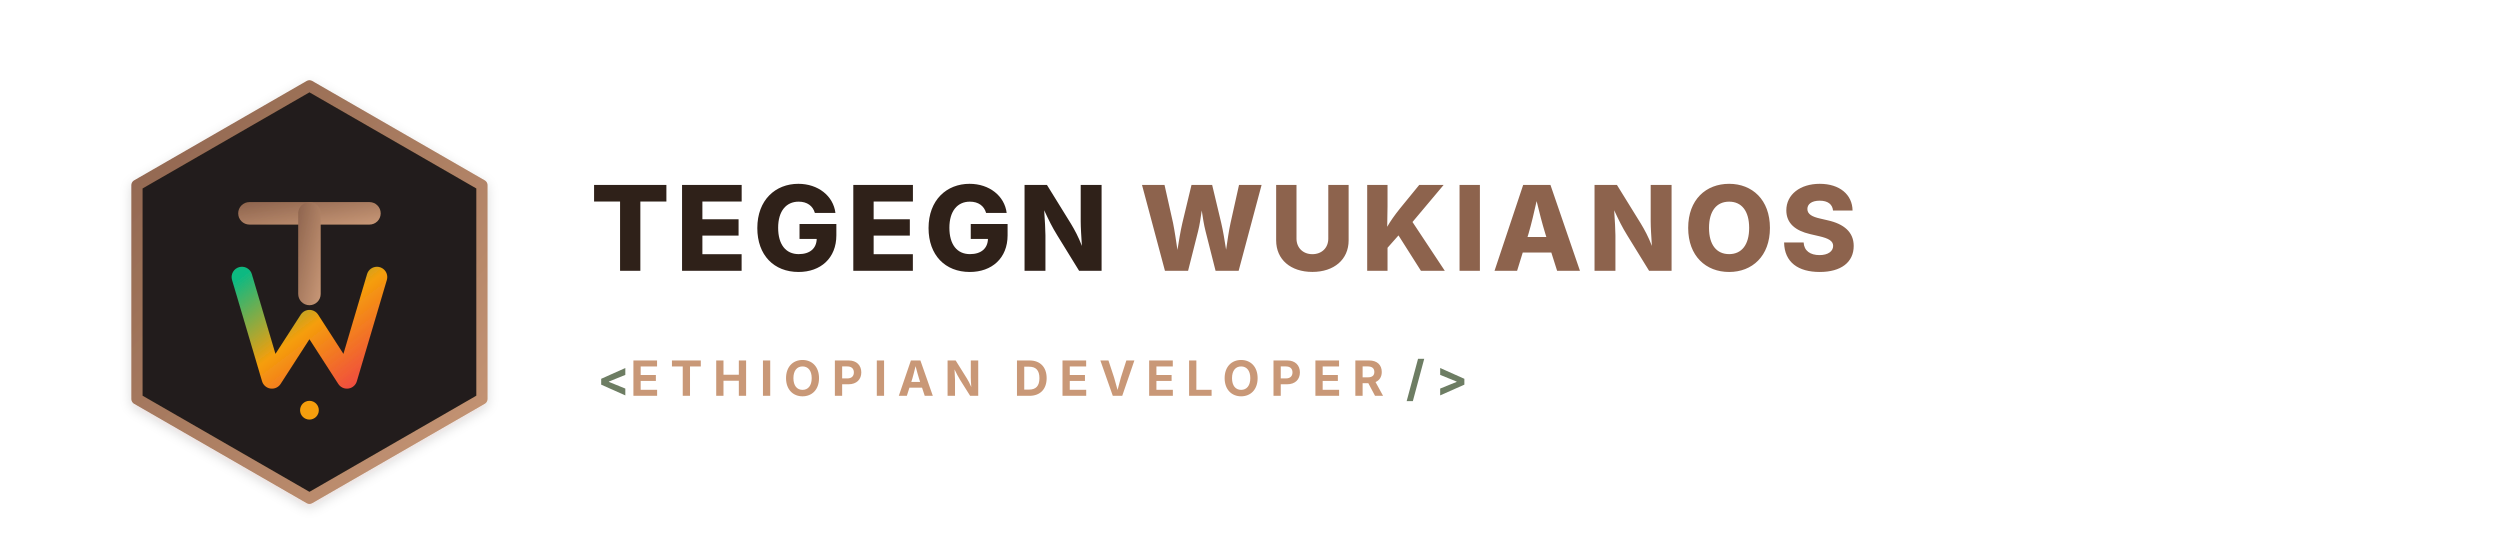
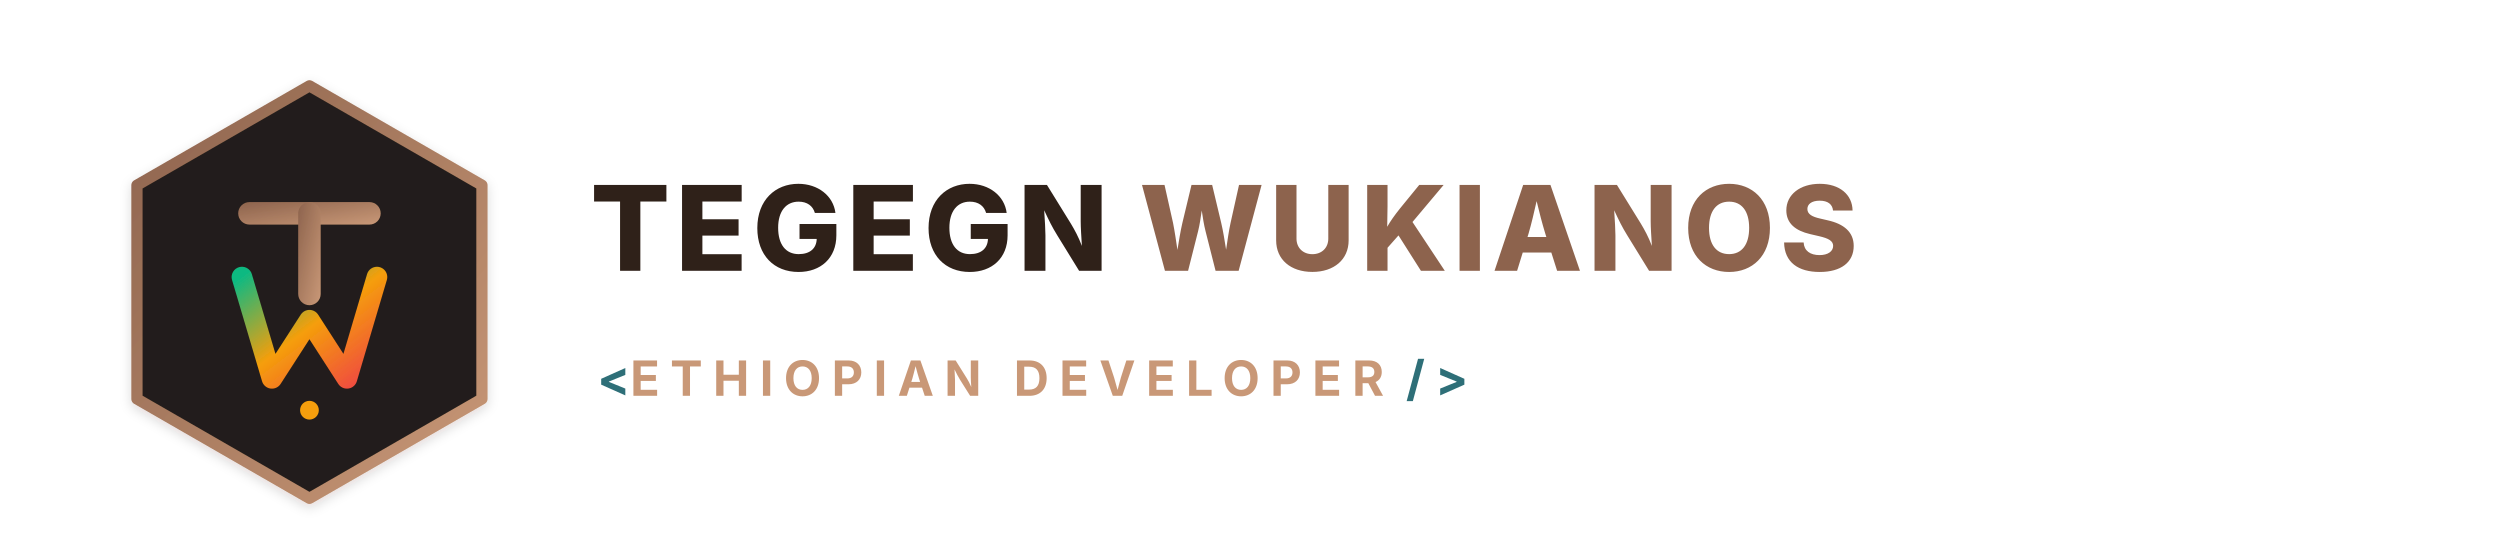
<svg xmlns="http://www.w3.org/2000/svg" viewBox="0 0 720 160" width="100%" height="100%">
  <defs>
    <linearGradient id="hMarkGrad" x1="0%" y1="0%" x2="100%" y2="100%">
      <stop offset="0%" stop-color="#8D634D" />
      <stop offset="100%" stop-color="#C99877" />
    </linearGradient>
    <linearGradient id="hAccentGrad" x1="0%" y1="0%" x2="100%" y2="100%">
      <stop offset="0%" stop-color="#10B981" />
      <stop offset="50%" stop-color="#F59E0B" />
      <stop offset="100%" stop-color="#EF4444" />
    </linearGradient>
    <filter id="hDrop" x="-20%" y="-20%" width="140%" height="140%">
      <feDropShadow dx="0" dy="4" stdDeviation="6" flood-color="#2F2119" flood-opacity="0.15" />
    </filter>
  </defs>
  <g transform="translate(10, 10)">
    <g transform="translate(10, 5) scale(0.27)" filter="url(#hDrop)">
      <path d="M 256 36 L 440 142 L 440 370 L 256 476 L 72 370 L 72 142 Z" fill="#241E1A" stroke="url(#hMarkGrad)" stroke-width="12" stroke-linejoin="round" />
      <g fill="url(#hMarkGrad)">
        <rect x="180" y="160" width="152" height="24" rx="12" />
        <rect x="244" y="160" width="24" height="110" rx="12" />
      </g>
      <path d="M 184 240 L 216 348 L 256 286 L 296 348 L 328 240" fill="none" stroke="url(#hAccentGrad)" stroke-width="22" stroke-linecap="round" stroke-linejoin="round" />
      <circle cx="256" cy="382" r="10" fill="#F59E0B" />
    </g>
    <g transform="translate(160, 68)">
      <text font-family="'Syne', 'Inter', sans-serif" font-size="34" font-weight="800" letter-spacing="1.5" fill="#2F2119">
        TEGEGN <tspan fill="#8D634D">WUKIANOS</tspan>
      </text>
    </g>
    <g transform="translate(162, 104)">
-       <text font-family="'JetBrains Mono', 'Fira Code', 'Inter', monospace" font-size="14" font-weight="700" letter-spacing="3" fill="#6D7D63">
+       <text font-family="'JetBrains Mono', 'Fira Code', 'Inter', monospace" font-size="14" font-weight="700" letter-spacing="3" fill="#2E6F78">
        &lt;<tspan fill="#C99877">ETHIOPIAN DEVELOPER</tspan> /&gt;
      </text>
    </g>
  </g>
</svg>
